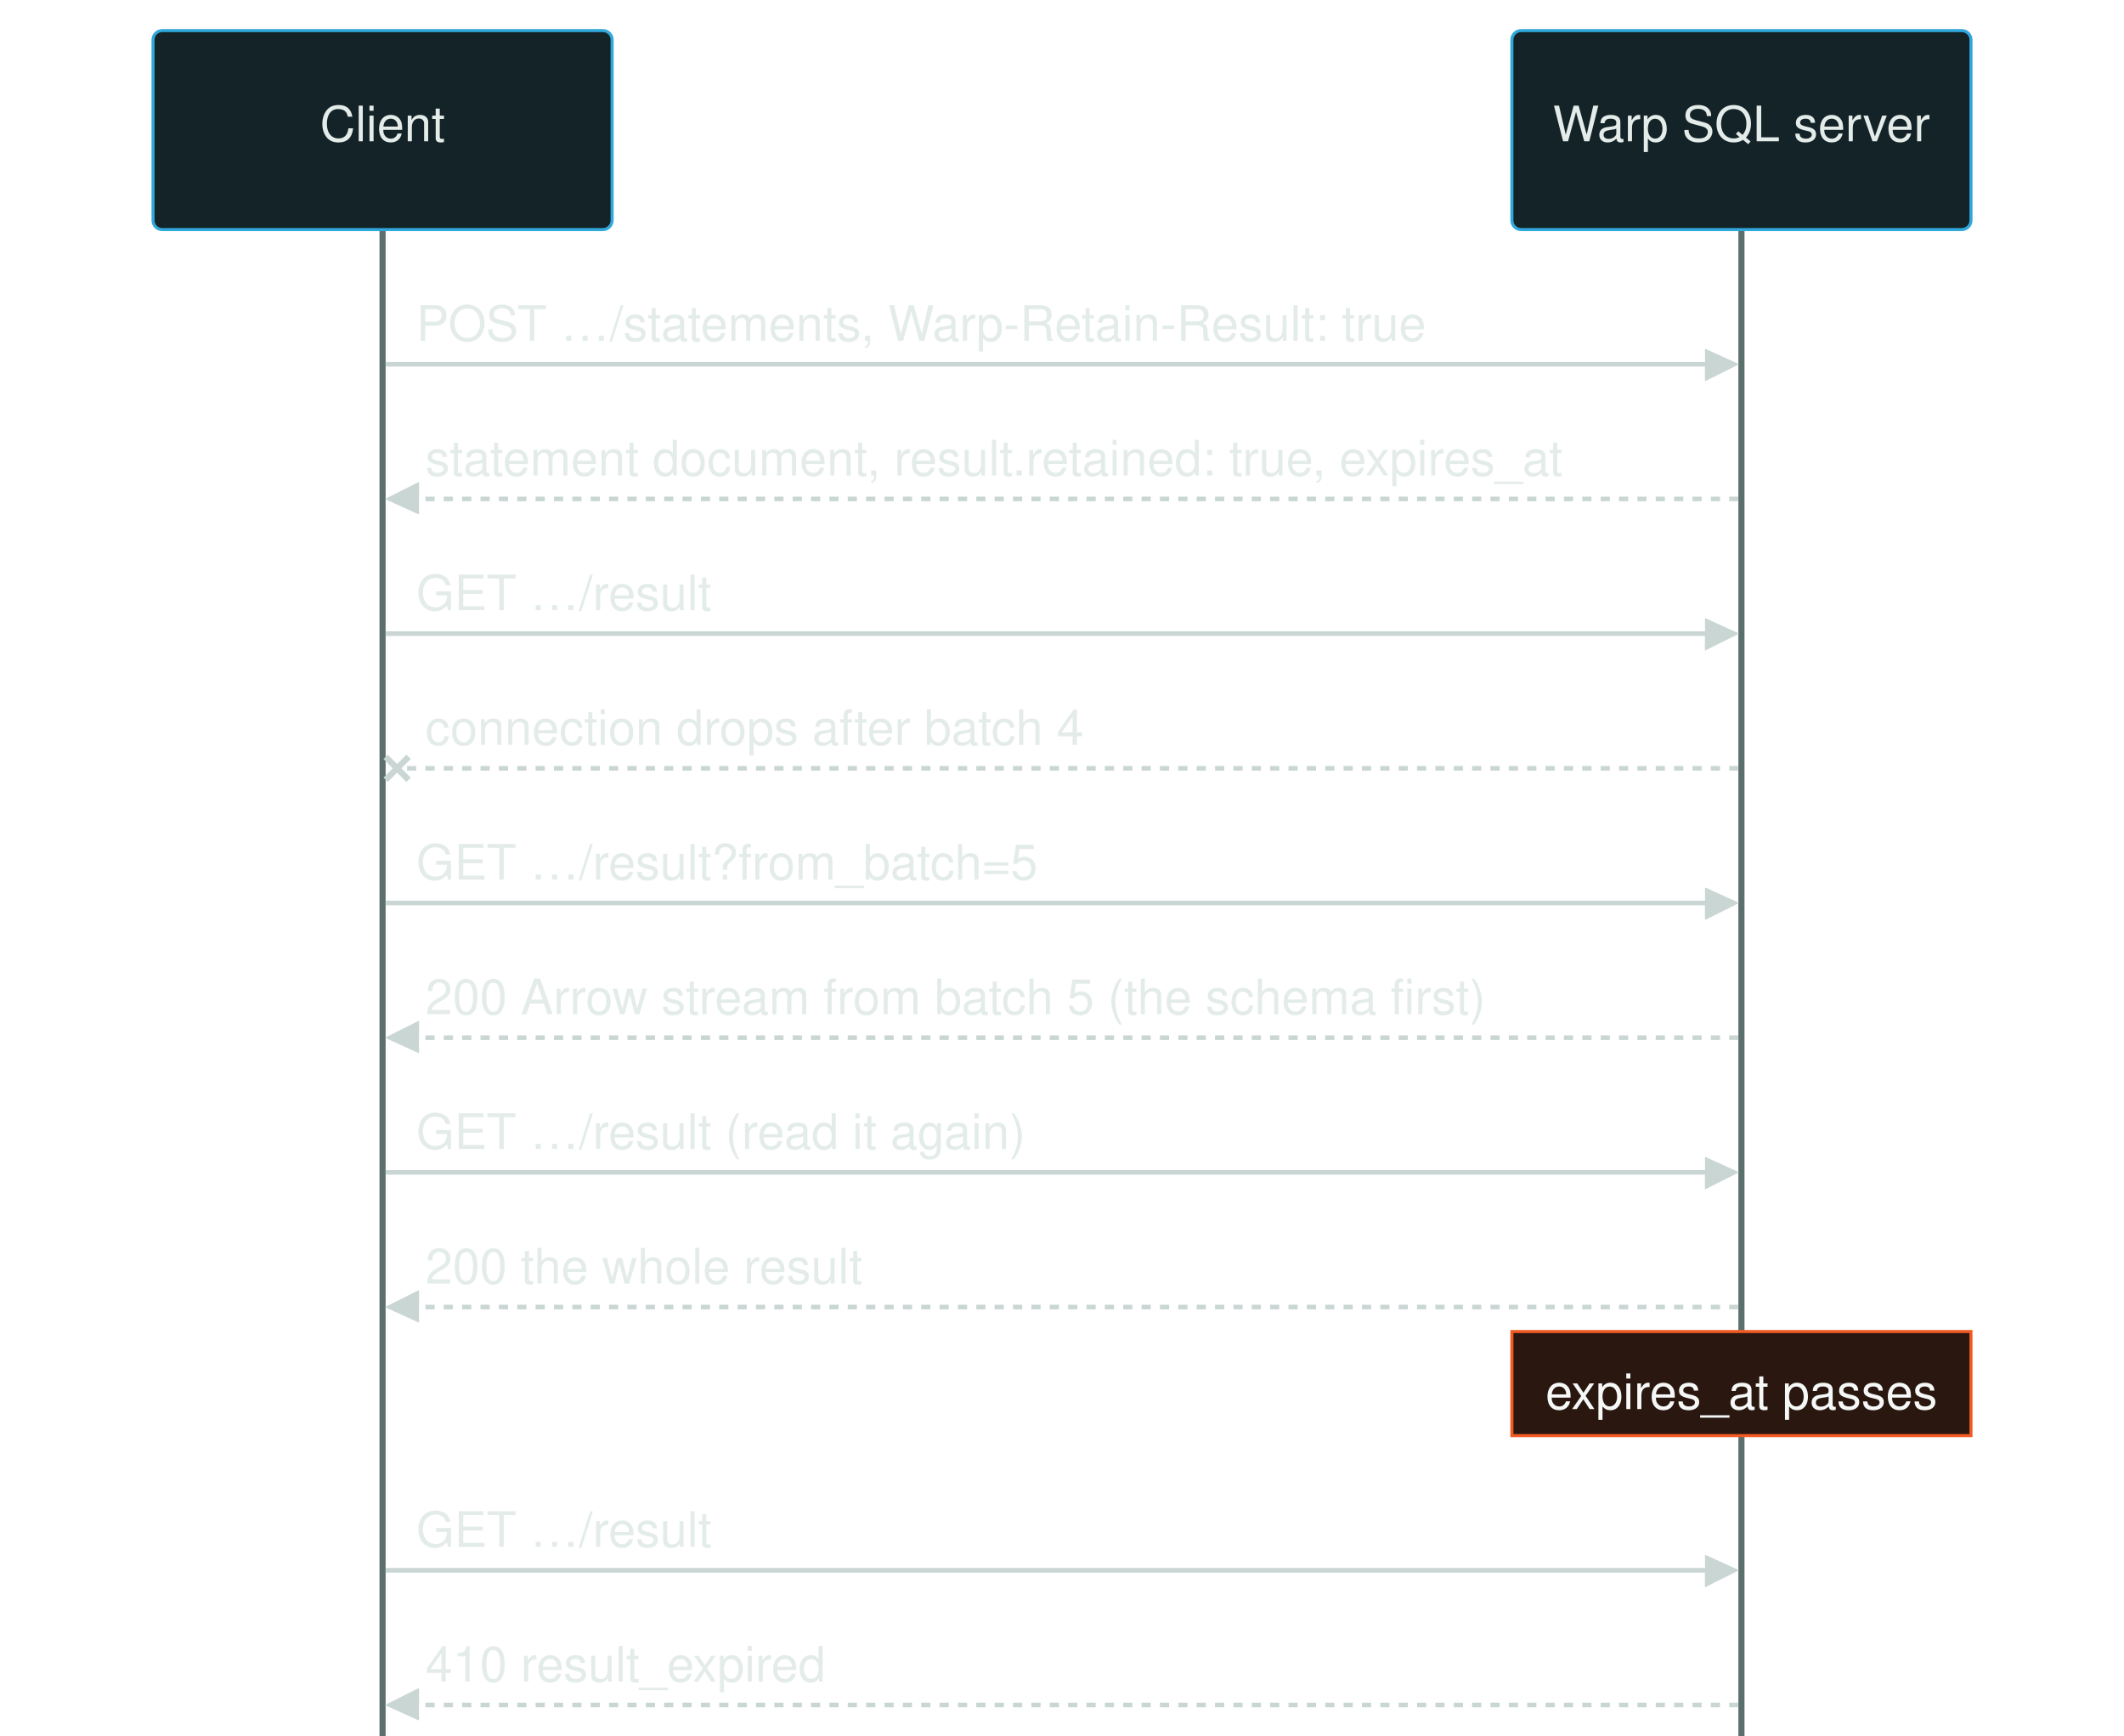
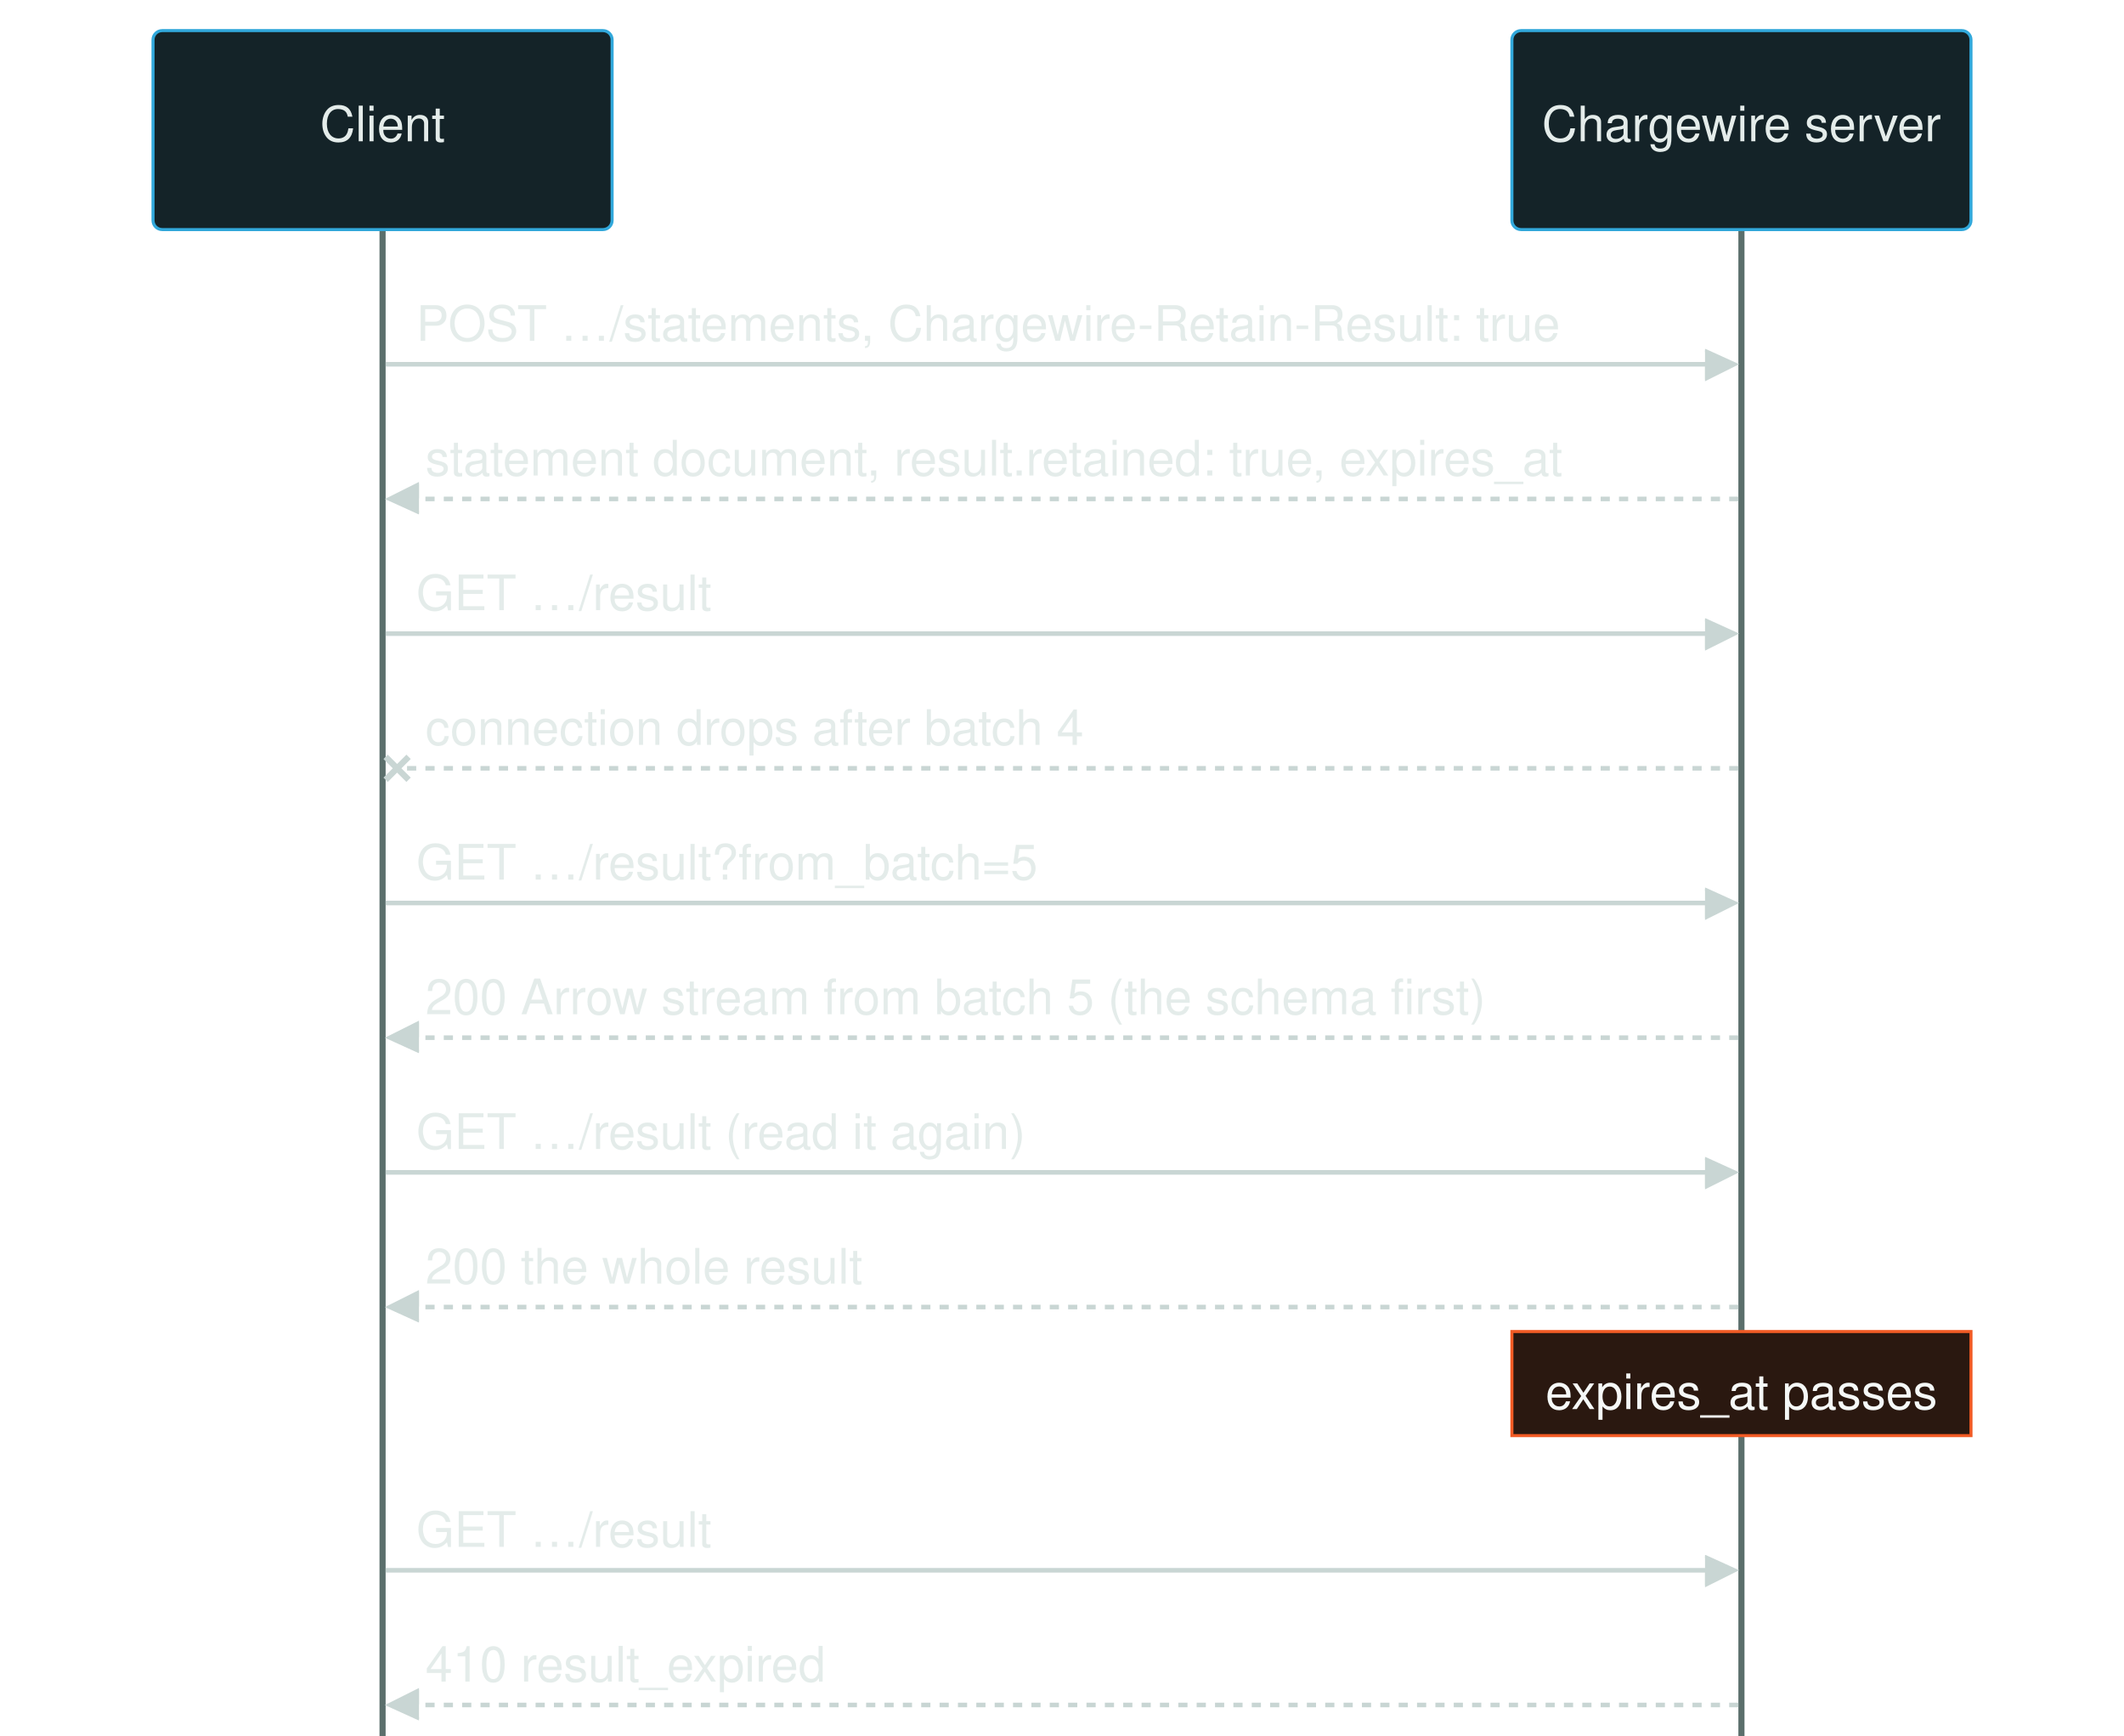
<svg xmlns="http://www.w3.org/2000/svg" data-source-sha256="ff913393f42d00440f007d85304af201b46dddbb281109dcdbe191e6298c90e5" id="d-retention-dark" width="694" height="567" viewBox="-50 -10 694 567" role="graphics-document document" aria-roledescription="sequence">
  <g>
    <line id="actor37" x1="519" y1="65" x2="519" y2="2000" class="actor-line 200" stroke-width="0.5px" stroke="#999" name="S" data-et="life-line" data-id="S" />
    <g id="root-37" data-et="participant" data-type="participant" data-id="S">
      <rect x="444" y="0" fill="#eaeaea" stroke="#666" width="150" height="65" name="S" rx="3" ry="3" class="actor actor-top" />
      <text x="519" y="32.5" dominant-baseline="central" alignment-baseline="central" class="actor actor-box" style="text-anchor: middle; font-size: 16px; font-weight: 400; font-family: Helvetica, Arial, &quot;Liberation Sans&quot;, sans-serif;">
-         <tspan x="519" dy="0">Warp SQL server</tspan>
+         <tspan x="519" dy="0">Chargewire server</tspan>
      </text>
    </g>
  </g>
  <g>
    <line id="actor36" x1="75" y1="65" x2="75" y2="2000" class="actor-line 200" stroke-width="0.5px" stroke="#999" name="C" data-et="life-line" data-id="C" />
    <g id="root-36" data-et="participant" data-type="participant" data-id="C">
      <rect x="0" y="0" fill="#eaeaea" stroke="#666" width="150" height="65" name="C" rx="3" ry="3" class="actor actor-top" />
      <text x="75" y="32.5" dominant-baseline="central" alignment-baseline="central" class="actor actor-box" style="text-anchor: middle; font-size: 16px; font-weight: 400; font-family: Helvetica, Arial, &quot;Liberation Sans&quot;, sans-serif;">
        <tspan x="75" dy="0">Client</tspan>
      </text>
    </g>
  </g>
  <style>#d-retention-dark{font-family:Helvetica,Arial,'Liberation Sans',sans-serif;font-size:16px;fill:#e4ecea;}@keyframes edge-animation-frame{from{stroke-dashoffset:0;}}@keyframes dash{to{stroke-dashoffset:0;}}#d-retention-dark .edge-animation-slow{stroke-dasharray:9,5!important;stroke-dashoffset:900;animation:dash 50s linear infinite;stroke-linecap:round;}#d-retention-dark .edge-animation-fast{stroke-dasharray:9,5!important;stroke-dashoffset:900;animation:dash 20s linear infinite;stroke-linecap:round;}#d-retention-dark .error-icon{fill:hsl(15, 33.333%, 16.765%);}#d-retention-dark .error-text{fill:rgb(198, 219.375, 226.5);stroke:rgb(198, 219.375, 226.5);}#d-retention-dark .edge-thickness-normal{stroke-width:1px;}#d-retention-dark .edge-thickness-thick{stroke-width:3.5px;}#d-retention-dark .edge-pattern-solid{stroke-dasharray:0;}#d-retention-dark .edge-thickness-invisible{stroke-width:0;fill:none;}#d-retention-dark .edge-pattern-dashed{stroke-dasharray:3;}#d-retention-dark .edge-pattern-dotted{stroke-dasharray:2;}#d-retention-dark .marker{fill:#f4ebe9;stroke:#f4ebe9;}#d-retention-dark .marker.cross{stroke:#f4ebe9;}#d-retention-dark svg{font-family:Helvetica,Arial,'Liberation Sans',sans-serif;font-size:16px;}#d-retention-dark p{margin:0;}#d-retention-dark .actor{stroke:#31a8db;fill:#142328;stroke-width:1;}#d-retention-dark rect.actor.outer-path[data-look="neo"]{filter:drop-shadow( 1px 2px 2px rgba(185,185,185,1));}#d-retention-dark rect.note[data-look="neo"]{stroke:#f15a24;fill:#2a1810;filter:drop-shadow( 1px 2px 2px rgba(185,185,185,1));}#d-retention-dark text.actor&gt;tspan{fill:#e4ecea;stroke:none;}#d-retention-dark .actor-line{stroke:#5b6f6c;}#d-retention-dark .innerArc{stroke-width:1.5;stroke-dasharray:none;}#d-retention-dark .messageLine0{stroke-width:1.5;stroke-dasharray:none;stroke:#c9d6d4;}#d-retention-dark .messageLine1{stroke-width:1.5;stroke-dasharray:2,2;stroke:#c9d6d4;}#d-retention-dark [id$="-arrowhead"] path{fill:#c9d6d4;stroke:#c9d6d4;}#d-retention-dark .sequenceNumber{fill:#0b1416;}#d-retention-dark [id$="-sequencenumber"]{fill:#c9d6d4;}#d-retention-dark [id$="-crosshead"] path{fill:#c9d6d4;stroke:#c9d6d4;}#d-retention-dark .messageText{fill:#e4ecea;stroke:none;}#d-retention-dark .labelBox{stroke:#f15a24;fill:#2a1810;filter:none;}#d-retention-dark .labelText,#d-retention-dark .labelText&gt;tspan{fill:#f5f8f7;stroke:none;}#d-retention-dark .loopText,#d-retention-dark .loopText&gt;tspan{fill:#e4ecea;stroke:none;}#d-retention-dark .sectionTitle,#d-retention-dark .sectionTitle&gt;tspan{fill:#e4ecea;stroke:none;}#d-retention-dark .loopLine{stroke-width:2px;stroke-dasharray:2,2;stroke:#f15a24;fill:#f15a24;}#d-retention-dark .note{stroke:#f15a24;fill:#2a1810;}#d-retention-dark .noteText,#d-retention-dark .noteText&gt;tspan{fill:#f5f8f7;stroke:none;font-weight:normal;}#d-retention-dark .activation0{fill:#1f3a44;stroke:#31a8db;}#d-retention-dark .activation1{fill:#1f3a44;stroke:#31a8db;}#d-retention-dark .activation2{fill:#1f3a44;stroke:#31a8db;}#d-retention-dark .actorPopupMenu{position:absolute;}#d-retention-dark .actorPopupMenuPanel{position:absolute;fill:#142328;box-shadow:0px 8px 16px 0px rgba(0,0,0,0.2);filter:drop-shadow(3px 5px 2px rgb(0 0 0 / 0.4));}#d-retention-dark .actor-man circle,#d-retention-dark line{fill:#142328;stroke-width:2px;}#d-retention-dark g rect.rect{filter:drop-shadow( 1px 2px 2px rgba(185,185,185,1));stroke:#31a8db;}#d-retention-dark .node .neo-node{stroke:#31a8db;}#d-retention-dark [data-look="neo"].node rect,#d-retention-dark [data-look="neo"].cluster rect,#d-retention-dark [data-look="neo"].node polygon{stroke:url(#d-retention-dark-gradient);filter:drop-shadow( 1px 2px 2px rgba(185,185,185,1));}#d-retention-dark [data-look="neo"].swimlane.cluster rect{filter:none;}#d-retention-dark [data-look="neo"].node path{stroke:url(#d-retention-dark-gradient);stroke-width:1px;}#d-retention-dark [data-look="neo"].node .outer-path{filter:drop-shadow( 1px 2px 2px rgba(185,185,185,1));}#d-retention-dark [data-look="neo"].node .neo-line path{stroke:#31a8db;filter:none;}#d-retention-dark [data-look="neo"].node circle{stroke:url(#d-retention-dark-gradient);filter:drop-shadow( 1px 2px 2px rgba(185,185,185,1));}#d-retention-dark [data-look="neo"].node circle .state-start{fill:#000000;}#d-retention-dark [data-look="neo"].icon-shape .icon{fill:url(#d-retention-dark-gradient);filter:drop-shadow( 1px 2px 2px rgba(185,185,185,1));}#d-retention-dark [data-look="neo"].icon-shape .icon-neo path{stroke:url(#d-retention-dark-gradient);filter:drop-shadow( 1px 2px 2px rgba(185,185,185,1));}#d-retention-dark :root{--mermaid-font-family:Helvetica,Arial,'Liberation Sans',sans-serif;}</style>
  <g />
  <defs>
    <symbol id="d-retention-dark-computer" width="24" height="24">
      <path transform="scale(.5)" d="M2 2v13h20v-13h-20zm18 11h-16v-9h16v9zm-10.228 6l.466-1h3.524l.467 1h-4.457zm14.228 3h-24l2-6h2.104l-1.33 4h18.45l-1.297-4h2.073l2 6zm-5-10h-14v-7h14v7z" />
    </symbol>
  </defs>
  <defs>
    <symbol id="d-retention-dark-database" fill-rule="evenodd" clip-rule="evenodd">
      <path transform="scale(.5)" d="M12.258.001l.256.004.255.005.253.008.251.01.249.012.247.015.246.016.242.019.241.02.239.023.236.024.233.027.231.028.229.031.225.032.223.034.22.036.217.038.214.04.211.041.208.043.205.045.201.046.198.048.194.05.191.051.187.053.183.054.18.056.175.057.172.059.168.06.163.061.16.063.155.064.15.066.074.033.073.033.071.034.07.034.069.035.068.035.067.035.066.035.064.036.064.036.062.036.06.036.06.037.058.037.058.037.055.038.055.038.053.038.052.038.051.039.05.039.048.039.047.039.045.04.044.04.043.04.041.04.04.041.039.041.037.041.036.041.034.041.033.042.032.042.03.042.029.042.027.042.026.043.024.043.023.043.021.043.02.043.018.044.017.043.015.044.013.044.012.044.011.045.009.044.007.045.006.045.004.045.002.045.001.045v17l-.001.045-.002.045-.004.045-.006.045-.007.045-.009.044-.011.045-.012.044-.013.044-.015.044-.017.043-.018.044-.02.043-.021.043-.023.043-.024.043-.026.043-.027.042-.029.042-.03.042-.032.042-.033.042-.034.041-.036.041-.037.041-.039.041-.04.041-.041.04-.043.04-.044.04-.045.04-.047.039-.048.039-.05.039-.051.039-.052.038-.053.038-.055.038-.055.038-.058.037-.058.037-.06.037-.06.036-.062.036-.064.036-.064.036-.066.035-.067.035-.068.035-.069.035-.07.034-.071.034-.073.033-.074.033-.15.066-.155.064-.16.063-.163.061-.168.06-.172.059-.175.057-.18.056-.183.054-.187.053-.191.051-.194.05-.198.048-.201.046-.205.045-.208.043-.211.041-.214.04-.217.038-.22.036-.223.034-.225.032-.229.031-.231.028-.233.027-.236.024-.239.023-.241.02-.242.019-.246.016-.247.015-.249.012-.251.01-.253.008-.255.005-.256.004-.258.001-.258-.001-.256-.004-.255-.005-.253-.008-.251-.01-.249-.012-.247-.015-.245-.016-.243-.019-.241-.02-.238-.023-.236-.024-.234-.027-.231-.028-.228-.031-.226-.032-.223-.034-.22-.036-.217-.038-.214-.04-.211-.041-.208-.043-.204-.045-.201-.046-.198-.048-.195-.05-.19-.051-.187-.053-.184-.054-.179-.056-.176-.057-.172-.059-.167-.06-.164-.061-.159-.063-.155-.064-.151-.066-.074-.033-.072-.033-.072-.034-.07-.034-.069-.035-.068-.035-.067-.035-.066-.035-.064-.036-.063-.036-.062-.036-.061-.036-.06-.037-.058-.037-.057-.037-.056-.038-.055-.038-.053-.038-.052-.038-.051-.039-.049-.039-.049-.039-.046-.039-.046-.04-.044-.04-.043-.04-.041-.04-.04-.041-.039-.041-.037-.041-.036-.041-.034-.041-.033-.042-.032-.042-.03-.042-.029-.042-.027-.042-.026-.043-.024-.043-.023-.043-.021-.043-.02-.043-.018-.044-.017-.043-.015-.044-.013-.044-.012-.044-.011-.045-.009-.044-.007-.045-.006-.045-.004-.045-.002-.045-.001-.045v-17l.001-.045.002-.045.004-.045.006-.045.007-.045.009-.044.011-.045.012-.044.013-.044.015-.044.017-.043.018-.044.02-.043.021-.043.023-.043.024-.043.026-.043.027-.042.029-.042.03-.042.032-.042.033-.042.034-.041.036-.041.037-.041.039-.041.04-.041.041-.04.043-.04.044-.04.046-.04.046-.039.049-.039.049-.039.051-.039.052-.038.053-.038.055-.038.056-.038.057-.037.058-.037.06-.037.061-.036.062-.036.063-.036.064-.036.066-.035.067-.035.068-.035.069-.035.07-.034.072-.034.072-.033.074-.033.151-.066.155-.064.159-.063.164-.061.167-.06.172-.059.176-.057.179-.056.184-.054.187-.053.19-.051.195-.05.198-.048.201-.046.204-.045.208-.043.211-.041.214-.04.217-.038.22-.036.223-.034.226-.032.228-.031.231-.028.234-.027.236-.024.238-.023.241-.02.243-.019.245-.016.247-.015.249-.012.251-.01.253-.008.255-.005.256-.004.258-.001.258.001zm-9.258 20.499v.01l.001.021.003.021.004.022.005.021.006.022.007.022.009.023.01.022.011.023.012.023.013.023.015.023.016.024.017.023.018.024.019.024.021.024.022.025.023.024.024.025.052.049.056.05.061.051.066.051.07.051.075.051.079.052.084.052.088.052.092.052.097.052.102.051.105.052.11.052.114.051.119.051.123.051.127.05.131.05.135.05.139.048.144.049.147.047.152.047.155.047.16.045.163.045.167.043.171.043.176.041.178.041.183.039.187.039.19.037.194.035.197.035.202.033.204.031.209.03.212.029.216.027.219.025.222.024.226.021.23.02.233.018.236.016.24.015.243.012.246.01.249.008.253.005.256.004.259.001.26-.001.257-.004.254-.005.25-.008.247-.011.244-.012.241-.014.237-.016.233-.018.231-.021.226-.021.224-.024.22-.026.216-.027.212-.028.21-.031.205-.031.202-.034.198-.034.194-.036.191-.037.187-.039.183-.04.179-.04.175-.042.172-.043.168-.044.163-.045.16-.046.155-.046.152-.047.148-.048.143-.049.139-.049.136-.05.131-.05.126-.05.123-.051.118-.052.114-.051.11-.052.106-.052.101-.052.096-.052.092-.052.088-.053.083-.051.079-.052.074-.052.07-.051.065-.051.06-.051.056-.05.051-.05.023-.024.023-.025.021-.024.02-.024.019-.024.018-.024.017-.024.015-.023.014-.024.013-.023.012-.023.01-.023.01-.022.008-.022.006-.022.006-.022.004-.022.004-.021.001-.021.001-.021v-4.127l-.077.055-.08.053-.083.054-.085.053-.087.052-.09.052-.093.051-.095.05-.097.05-.1.049-.102.049-.105.048-.106.047-.109.047-.111.046-.114.045-.115.045-.118.044-.12.043-.122.042-.124.042-.126.041-.128.04-.13.04-.132.038-.134.038-.135.037-.138.037-.139.035-.142.035-.143.034-.144.033-.147.032-.148.031-.15.03-.151.03-.153.029-.154.027-.156.027-.158.026-.159.025-.161.024-.162.023-.163.022-.165.021-.166.02-.167.019-.169.018-.169.017-.171.016-.173.015-.173.014-.175.013-.175.012-.177.011-.178.01-.179.008-.179.008-.181.006-.182.005-.182.004-.184.003-.184.002h-.37l-.184-.002-.184-.003-.182-.004-.182-.005-.181-.006-.179-.008-.179-.008-.178-.01-.176-.011-.176-.012-.175-.013-.173-.014-.172-.015-.171-.016-.17-.017-.169-.018-.167-.019-.166-.02-.165-.021-.163-.022-.162-.023-.161-.024-.159-.025-.157-.026-.156-.027-.155-.027-.153-.029-.151-.03-.15-.03-.148-.031-.146-.032-.145-.033-.143-.034-.141-.035-.14-.035-.137-.037-.136-.037-.134-.038-.132-.038-.13-.04-.128-.04-.126-.041-.124-.042-.122-.042-.12-.044-.117-.043-.116-.045-.113-.045-.112-.046-.109-.047-.106-.047-.105-.048-.102-.049-.1-.049-.097-.05-.095-.05-.093-.052-.09-.051-.087-.052-.085-.053-.083-.054-.08-.054-.077-.054v4.127zm0-5.654v.011l.001.021.003.021.004.021.005.022.006.022.007.022.009.022.01.022.011.023.012.023.013.023.015.024.016.023.017.024.018.024.019.024.021.024.022.024.023.025.024.024.052.05.056.05.061.05.066.051.07.051.075.052.079.051.084.052.088.052.092.052.097.052.102.052.105.052.11.051.114.051.119.052.123.05.127.051.131.05.135.049.139.049.144.048.147.048.152.047.155.046.16.045.163.045.167.044.171.042.176.042.178.04.183.04.187.038.19.037.194.036.197.034.202.033.204.032.209.03.212.028.216.027.219.025.222.024.226.022.23.02.233.018.236.016.24.014.243.012.246.01.249.008.253.006.256.003.259.001.26-.001.257-.003.254-.006.25-.008.247-.01.244-.012.241-.015.237-.016.233-.018.231-.02.226-.022.224-.024.22-.025.216-.027.212-.029.21-.03.205-.032.202-.033.198-.035.194-.036.191-.037.187-.039.183-.039.179-.041.175-.042.172-.043.168-.044.163-.045.16-.045.155-.047.152-.047.148-.048.143-.048.139-.05.136-.049.131-.05.126-.051.123-.051.118-.051.114-.052.11-.052.106-.052.101-.052.096-.052.092-.052.088-.052.083-.052.079-.052.074-.051.07-.052.065-.051.06-.05.056-.051.051-.049.023-.025.023-.024.021-.025.02-.024.019-.024.018-.024.017-.024.015-.023.014-.023.013-.024.012-.022.01-.023.01-.023.008-.022.006-.022.006-.022.004-.021.004-.022.001-.021.001-.021v-4.139l-.077.054-.08.054-.083.054-.085.052-.087.053-.09.051-.093.051-.095.051-.097.05-.1.049-.102.049-.105.048-.106.047-.109.047-.111.046-.114.045-.115.044-.118.044-.12.044-.122.042-.124.042-.126.041-.128.04-.13.039-.132.039-.134.038-.135.037-.138.036-.139.036-.142.035-.143.033-.144.033-.147.033-.148.031-.15.03-.151.03-.153.028-.154.028-.156.027-.158.026-.159.025-.161.024-.162.023-.163.022-.165.021-.166.02-.167.019-.169.018-.169.017-.171.016-.173.015-.173.014-.175.013-.175.012-.177.011-.178.009-.179.009-.179.007-.181.007-.182.005-.182.004-.184.003-.184.002h-.37l-.184-.002-.184-.003-.182-.004-.182-.005-.181-.007-.179-.007-.179-.009-.178-.009-.176-.011-.176-.012-.175-.013-.173-.014-.172-.015-.171-.016-.17-.017-.169-.018-.167-.019-.166-.02-.165-.021-.163-.022-.162-.023-.161-.024-.159-.025-.157-.026-.156-.027-.155-.028-.153-.028-.151-.03-.15-.03-.148-.031-.146-.033-.145-.033-.143-.033-.141-.035-.14-.036-.137-.036-.136-.037-.134-.038-.132-.039-.13-.039-.128-.04-.126-.041-.124-.042-.122-.043-.12-.043-.117-.044-.116-.044-.113-.046-.112-.046-.109-.046-.106-.047-.105-.048-.102-.049-.1-.049-.097-.05-.095-.051-.093-.051-.09-.051-.087-.053-.085-.052-.083-.054-.08-.054-.077-.054v4.139zm0-5.666v.011l.001.02.003.022.004.021.005.022.006.021.007.022.009.023.01.022.011.023.012.023.013.023.015.023.016.024.017.024.018.023.019.024.021.025.022.024.023.024.024.025.052.05.056.05.061.05.066.051.07.051.075.052.079.051.084.052.088.052.092.052.097.052.102.052.105.051.11.052.114.051.119.051.123.051.127.05.131.05.135.05.139.049.144.048.147.048.152.047.155.046.16.045.163.045.167.043.171.043.176.042.178.04.183.04.187.038.19.037.194.036.197.034.202.033.204.032.209.03.212.028.216.027.219.025.222.024.226.021.23.02.233.018.236.017.24.014.243.012.246.01.249.008.253.006.256.003.259.001.26-.001.257-.003.254-.006.25-.008.247-.01.244-.013.241-.014.237-.016.233-.018.231-.02.226-.022.224-.024.22-.025.216-.027.212-.029.21-.03.205-.032.202-.033.198-.035.194-.036.191-.037.187-.039.183-.039.179-.041.175-.042.172-.043.168-.044.163-.045.16-.045.155-.047.152-.047.148-.048.143-.049.139-.049.136-.049.131-.051.126-.05.123-.051.118-.052.114-.051.11-.052.106-.052.101-.052.096-.052.092-.052.088-.052.083-.052.079-.052.074-.052.07-.051.065-.051.06-.051.056-.05.051-.049.023-.025.023-.025.021-.024.02-.024.019-.024.018-.024.017-.024.015-.023.014-.024.013-.023.012-.023.01-.022.01-.023.008-.022.006-.022.006-.022.004-.022.004-.021.001-.021.001-.021v-4.153l-.077.054-.08.054-.083.053-.085.053-.087.053-.09.051-.093.051-.095.051-.097.05-.1.049-.102.048-.105.048-.106.048-.109.046-.111.046-.114.046-.115.044-.118.044-.12.043-.122.043-.124.042-.126.041-.128.04-.13.039-.132.039-.134.038-.135.037-.138.036-.139.036-.142.034-.143.034-.144.033-.147.032-.148.032-.15.03-.151.03-.153.028-.154.028-.156.027-.158.026-.159.024-.161.024-.162.023-.163.023-.165.021-.166.02-.167.019-.169.018-.169.017-.171.016-.173.015-.173.014-.175.013-.175.012-.177.01-.178.01-.179.009-.179.007-.181.006-.182.006-.182.004-.184.003-.184.001-.185.001-.185-.001-.184-.001-.184-.003-.182-.004-.182-.006-.181-.006-.179-.007-.179-.009-.178-.01-.176-.01-.176-.012-.175-.013-.173-.014-.172-.015-.171-.016-.17-.017-.169-.018-.167-.019-.166-.02-.165-.021-.163-.023-.162-.023-.161-.024-.159-.024-.157-.026-.156-.027-.155-.028-.153-.028-.151-.03-.15-.03-.148-.032-.146-.032-.145-.033-.143-.034-.141-.034-.14-.036-.137-.036-.136-.037-.134-.038-.132-.039-.13-.039-.128-.041-.126-.041-.124-.041-.122-.043-.12-.043-.117-.044-.116-.044-.113-.046-.112-.046-.109-.046-.106-.048-.105-.048-.102-.048-.1-.05-.097-.049-.095-.051-.093-.051-.09-.052-.087-.052-.085-.053-.083-.053-.08-.054-.077-.054v4.153zm8.74-8.179l-.257.004-.254.005-.25.008-.247.011-.244.012-.241.014-.237.016-.233.018-.231.021-.226.022-.224.023-.22.026-.216.027-.212.028-.21.031-.205.032-.202.033-.198.034-.194.036-.191.038-.187.038-.183.04-.179.041-.175.042-.172.043-.168.043-.163.045-.16.046-.155.046-.152.048-.148.048-.143.048-.139.049-.136.05-.131.05-.126.051-.123.051-.118.051-.114.052-.11.052-.106.052-.101.052-.096.052-.092.052-.088.052-.083.052-.079.052-.074.051-.07.052-.065.051-.06.05-.056.05-.051.05-.023.025-.023.024-.021.024-.02.025-.019.024-.018.024-.017.023-.015.024-.014.023-.013.023-.012.023-.01.023-.01.022-.008.022-.006.023-.006.021-.004.022-.004.021-.001.021-.001.021.001.021.001.021.004.021.004.022.006.021.006.023.008.022.01.022.01.023.012.023.013.023.014.023.015.024.017.023.018.024.019.024.02.025.021.024.023.024.023.025.051.05.056.05.06.05.065.051.07.052.074.051.079.052.083.052.088.052.092.052.096.052.101.052.106.052.11.052.114.052.118.051.123.051.126.051.131.05.136.05.139.049.143.048.148.048.152.048.155.046.16.046.163.045.168.043.172.043.175.042.179.041.183.04.187.038.191.038.194.036.198.034.202.033.205.032.21.031.212.028.216.027.22.026.224.023.226.022.231.021.233.018.237.016.241.014.244.012.247.011.25.008.254.005.257.004.26.001.26-.001.257-.004.254-.005.25-.008.247-.011.244-.012.241-.014.237-.016.233-.018.231-.021.226-.022.224-.023.22-.026.216-.027.212-.028.21-.031.205-.032.202-.033.198-.034.194-.036.191-.038.187-.038.183-.04.179-.041.175-.042.172-.043.168-.043.163-.045.16-.046.155-.046.152-.048.148-.048.143-.048.139-.049.136-.05.131-.05.126-.051.123-.051.118-.051.114-.052.11-.052.106-.052.101-.052.096-.052.092-.052.088-.052.083-.052.079-.052.074-.051.07-.052.065-.051.06-.05.056-.05.051-.05.023-.025.023-.024.021-.024.02-.025.019-.024.018-.024.017-.023.015-.024.014-.023.013-.023.012-.023.01-.023.01-.022.008-.022.006-.023.006-.021.004-.022.004-.021.001-.021.001-.021-.001-.021-.001-.021-.004-.021-.004-.022-.006-.021-.006-.023-.008-.022-.01-.022-.01-.023-.012-.023-.013-.023-.014-.023-.015-.024-.017-.023-.018-.024-.019-.024-.02-.025-.021-.024-.023-.024-.023-.025-.051-.05-.056-.05-.06-.05-.065-.051-.07-.052-.074-.051-.079-.052-.083-.052-.088-.052-.092-.052-.096-.052-.101-.052-.106-.052-.11-.052-.114-.052-.118-.051-.123-.051-.126-.051-.131-.05-.136-.05-.139-.049-.143-.048-.148-.048-.152-.048-.155-.046-.16-.046-.163-.045-.168-.043-.172-.043-.175-.042-.179-.041-.183-.04-.187-.038-.191-.038-.194-.036-.198-.034-.202-.033-.205-.032-.21-.031-.212-.028-.216-.027-.22-.026-.224-.023-.226-.022-.231-.021-.233-.018-.237-.016-.241-.014-.244-.012-.247-.011-.25-.008-.254-.005-.257-.004-.26-.001-.26.001z" />
    </symbol>
  </defs>
  <defs>
    <symbol id="d-retention-dark-clock" width="24" height="24">
      <path transform="scale(.5)" d="M12 2c5.514 0 10 4.486 10 10s-4.486 10-10 10-10-4.486-10-10 4.486-10 10-10zm0-2c-6.627 0-12 5.373-12 12s5.373 12 12 12 12-5.373 12-12-5.373-12-12-12zm5.848 12.459c.202.038.202.333.001.372-1.907.361-6.045 1.111-6.547 1.111-.719 0-1.301-.582-1.301-1.301 0-.512.77-5.447 1.125-7.445.034-.192.312-.181.343.014l.985 6.238 5.394 1.011z" />
    </symbol>
  </defs>
  <defs>
    <marker id="d-retention-dark-arrowhead" refX="7.9" refY="5" markerUnits="userSpaceOnUse" markerWidth="12" markerHeight="12" orient="auto-start-reverse">
      <path d="M -1 0 L 10 5 L 0 10 z" />
    </marker>
  </defs>
  <defs>
    <marker id="d-retention-dark-crosshead" markerWidth="15" markerHeight="8" orient="auto" refX="4" refY="4.5">
      <path fill="none" stroke="#000000" stroke-width="1pt" d="M 1,2 L 6,7 M 6,2 L 1,7" style="stroke-dasharray: 0, 0;" />
    </marker>
  </defs>
  <defs>
    <marker id="d-retention-dark-filled-head" refX="15.5" refY="7" markerWidth="20" markerHeight="28" orient="auto">
      <path d="M 18,7 L9,13 L14,7 L9,1 Z" />
    </marker>
  </defs>
  <defs>
    <marker id="d-retention-dark-sequencenumber" refX="15" refY="15" markerWidth="60" markerHeight="40" orient="auto">
      <circle cx="15" cy="15" r="6" />
    </marker>
  </defs>
  <defs>
    <marker id="d-retention-dark-solidTopArrowHead" refX="7.9" refY="7.25" markerUnits="userSpaceOnUse" markerWidth="12" markerHeight="12" orient="auto-start-reverse">
      <path d="M 0 0 L 10 8 L 0 8 z" />
    </marker>
  </defs>
  <defs>
    <marker id="d-retention-dark-solidBottomArrowHead" refX="7.9" refY="0.75" markerUnits="userSpaceOnUse" markerWidth="12" markerHeight="12" orient="auto-start-reverse">
      <path d="M 0 0 L 10 0 L 0 8 z" />
    </marker>
  </defs>
  <defs>
    <marker id="d-retention-dark-stickTopArrowHead" refX="7.5" refY="7" markerUnits="userSpaceOnUse" markerWidth="12" markerHeight="12" orient="auto-start-reverse">
      <path d="M 0 0 L 7 7" stroke="black" stroke-width="1.5" fill="none" />
    </marker>
  </defs>
  <defs>
    <marker id="d-retention-dark-stickBottomArrowHead" refX="7.5" refY="0" markerUnits="userSpaceOnUse" markerWidth="12" markerHeight="12" orient="auto-start-reverse">
      <path d="M 0 7 L 7 0" stroke="black" stroke-width="1.5" fill="none" />
    </marker>
  </defs>
  <g data-et="note" data-id="i8">
    <rect x="444" y="425" fill="#EDF2AE" stroke="#666" width="150" height="34" class="note" />
    <text x="519" y="429" text-anchor="middle" dominant-baseline="middle" alignment-baseline="middle" class="noteText" dy="1em" style="font-family: Helvetica, Arial, &quot;Liberation Sans&quot;, sans-serif; font-size: 16px; font-weight: 400;">
      <tspan x="519">expires_at passes</tspan>
    </text>
  </g>
-   <text x="86" y="80" text-anchor="start" dominant-baseline="middle" alignment-baseline="middle" class="messageText" dy="1em" style="font-family: Helvetica, Arial, &quot;Liberation Sans&quot;, sans-serif; font-size: 16px; font-weight: 400;">POST …/statements, Warp-Retain-Result: true</text>
+   <text x="86" y="80" text-anchor="start" dominant-baseline="middle" alignment-baseline="middle" class="messageText" dy="1em" style="font-family: Helvetica, Arial, &quot;Liberation Sans&quot;, sans-serif; font-size: 16px; font-weight: 400;">POST …/statements, Chargewire-Retain-Result: true</text>
  <line x1="76" y1="109" x2="515" y2="109" class="messageLine0" data-et="message" data-id="i0" data-from="C" data-to="S" stroke-width="2" stroke="none" marker-end="url(#d-retention-dark-arrowhead)" style="fill: none;" />
  <text x="89" y="124" text-anchor="start" dominant-baseline="middle" alignment-baseline="middle" class="messageText" dy="1em" style="font-family: Helvetica, Arial, &quot;Liberation Sans&quot;, sans-serif; font-size: 16px; font-weight: 400;">statement document, result.retained: true, expires_at</text>
  <line x1="518" y1="153" x2="79" y2="153" class="messageLine1" data-et="message" data-id="i1" data-from="S" data-to="C" stroke-width="2" stroke="none" marker-end="url(#d-retention-dark-arrowhead)" style="stroke-dasharray: 3, 3; fill: none;" />
  <text x="86" y="168" text-anchor="start" dominant-baseline="middle" alignment-baseline="middle" class="messageText" dy="1em" style="font-family: Helvetica, Arial, &quot;Liberation Sans&quot;, sans-serif; font-size: 16px; font-weight: 400;">GET …/result</text>
  <line x1="76" y1="197" x2="515" y2="197" class="messageLine0" data-et="message" data-id="i2" data-from="C" data-to="S" stroke-width="2" stroke="none" marker-end="url(#d-retention-dark-arrowhead)" style="fill: none;" />
  <text x="89" y="212" text-anchor="start" dominant-baseline="middle" alignment-baseline="middle" class="messageText" dy="1em" style="font-family: Helvetica, Arial, &quot;Liberation Sans&quot;, sans-serif; font-size: 16px; font-weight: 400;">connection drops after batch 4</text>
  <line x1="518" y1="241" x2="79" y2="241" class="messageLine1" data-et="message" data-id="i3" data-from="S" data-to="C" stroke-width="2" stroke="none" marker-end="url(#d-retention-dark-crosshead)" style="stroke-dasharray: 3, 3; fill: none;" />
  <text x="86" y="256" text-anchor="start" dominant-baseline="middle" alignment-baseline="middle" class="messageText" dy="1em" style="font-family: Helvetica, Arial, &quot;Liberation Sans&quot;, sans-serif; font-size: 16px; font-weight: 400;">GET …/result?from_batch=5</text>
  <line x1="76" y1="285" x2="515" y2="285" class="messageLine0" data-et="message" data-id="i4" data-from="C" data-to="S" stroke-width="2" stroke="none" marker-end="url(#d-retention-dark-arrowhead)" style="fill: none;" />
  <text x="89" y="300" text-anchor="start" dominant-baseline="middle" alignment-baseline="middle" class="messageText" dy="1em" style="font-family: Helvetica, Arial, &quot;Liberation Sans&quot;, sans-serif; font-size: 16px; font-weight: 400;">200 Arrow stream from batch 5 (the schema first)</text>
  <line x1="518" y1="329" x2="79" y2="329" class="messageLine1" data-et="message" data-id="i5" data-from="S" data-to="C" stroke-width="2" stroke="none" marker-end="url(#d-retention-dark-arrowhead)" style="stroke-dasharray: 3, 3; fill: none;" />
  <text x="86" y="344" text-anchor="start" dominant-baseline="middle" alignment-baseline="middle" class="messageText" dy="1em" style="font-family: Helvetica, Arial, &quot;Liberation Sans&quot;, sans-serif; font-size: 16px; font-weight: 400;">GET …/result (read it again)</text>
  <line x1="76" y1="373" x2="515" y2="373" class="messageLine0" data-et="message" data-id="i6" data-from="C" data-to="S" stroke-width="2" stroke="none" marker-end="url(#d-retention-dark-arrowhead)" style="fill: none;" />
  <text x="89" y="388" text-anchor="start" dominant-baseline="middle" alignment-baseline="middle" class="messageText" dy="1em" style="font-family: Helvetica, Arial, &quot;Liberation Sans&quot;, sans-serif; font-size: 16px; font-weight: 400;">200 the whole result</text>
  <line x1="518" y1="417" x2="79" y2="417" class="messageLine1" data-et="message" data-id="i7" data-from="S" data-to="C" stroke-width="2" stroke="none" marker-end="url(#d-retention-dark-arrowhead)" style="stroke-dasharray: 3, 3; fill: none;" />
  <text x="86" y="474" text-anchor="start" dominant-baseline="middle" alignment-baseline="middle" class="messageText" dy="1em" style="font-family: Helvetica, Arial, &quot;Liberation Sans&quot;, sans-serif; font-size: 16px; font-weight: 400;">GET …/result</text>
  <line x1="76" y1="503" x2="515" y2="503" class="messageLine0" data-et="message" data-id="i9" data-from="C" data-to="S" stroke-width="2" stroke="none" marker-end="url(#d-retention-dark-arrowhead)" style="fill: none;" />
  <text x="89" y="518" text-anchor="start" dominant-baseline="middle" alignment-baseline="middle" class="messageText" dy="1em" style="font-family: Helvetica, Arial, &quot;Liberation Sans&quot;, sans-serif; font-size: 16px; font-weight: 400;">410 result_expired</text>
  <line x1="518" y1="547" x2="79" y2="547" class="messageLine1" data-et="message" data-id="i10" data-from="S" data-to="C" stroke-width="2" stroke="none" marker-end="url(#d-retention-dark-arrowhead)" style="stroke-dasharray: 3, 3; fill: none;" />
</svg>
